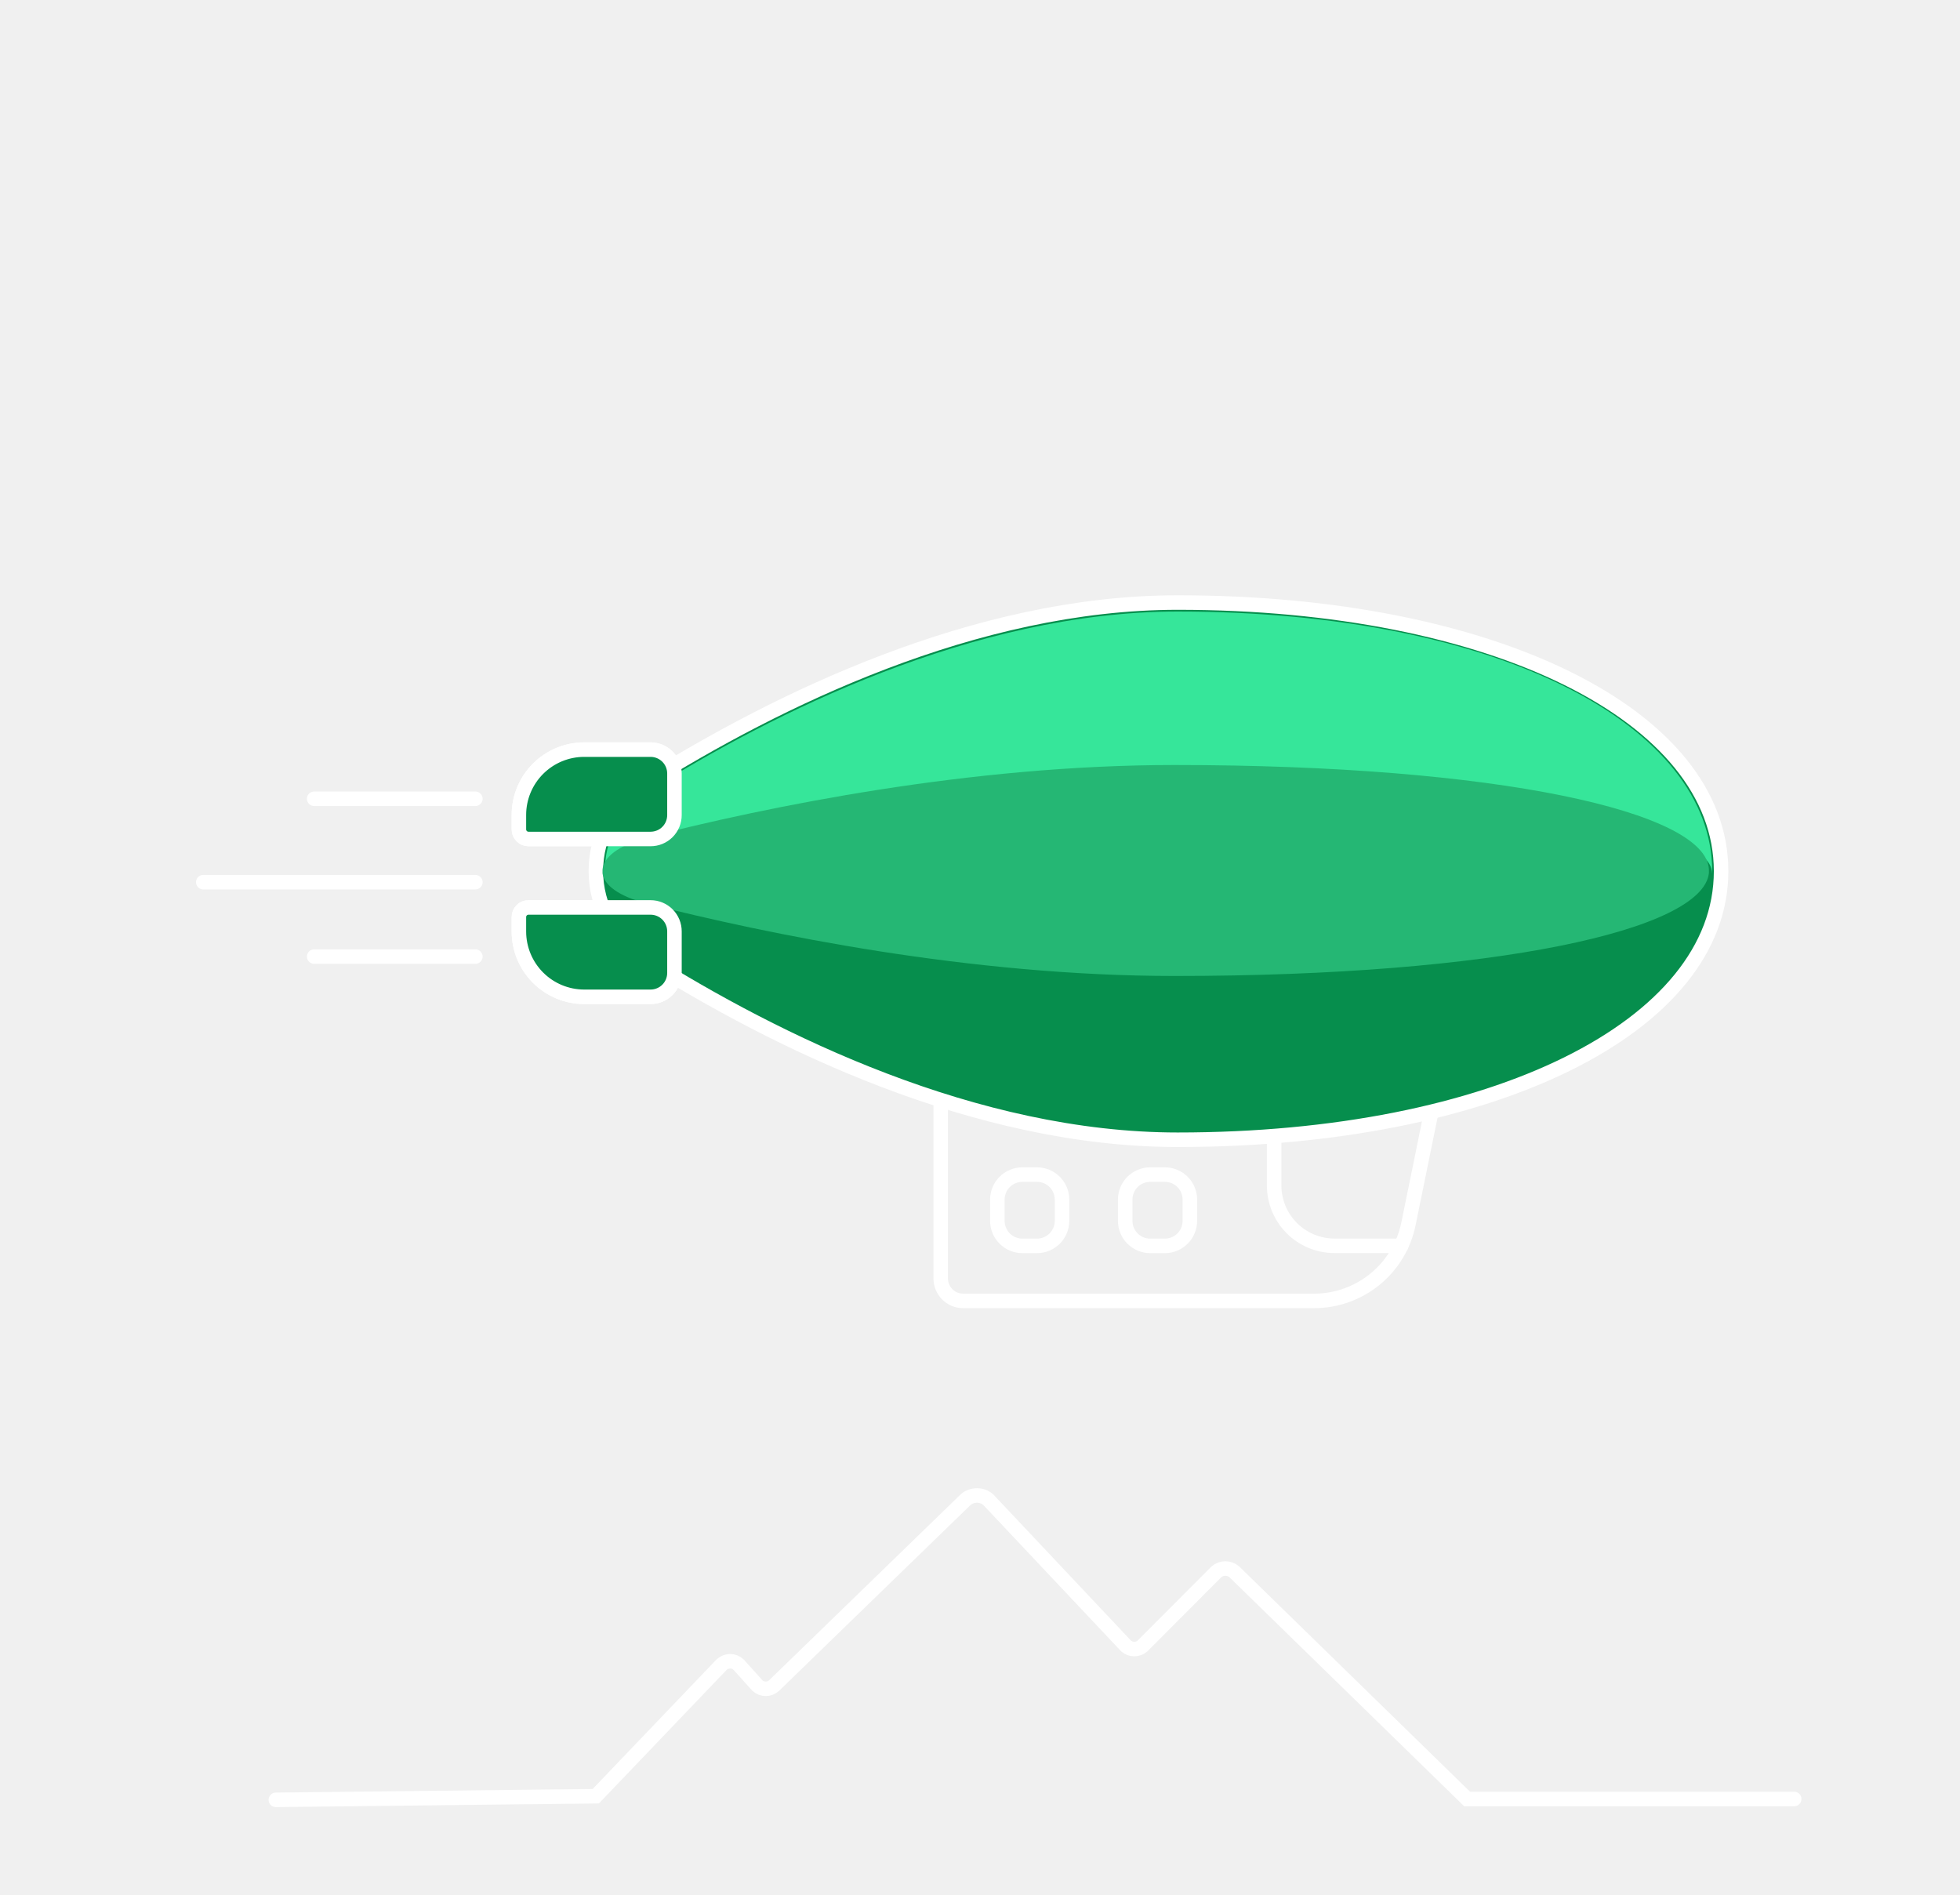
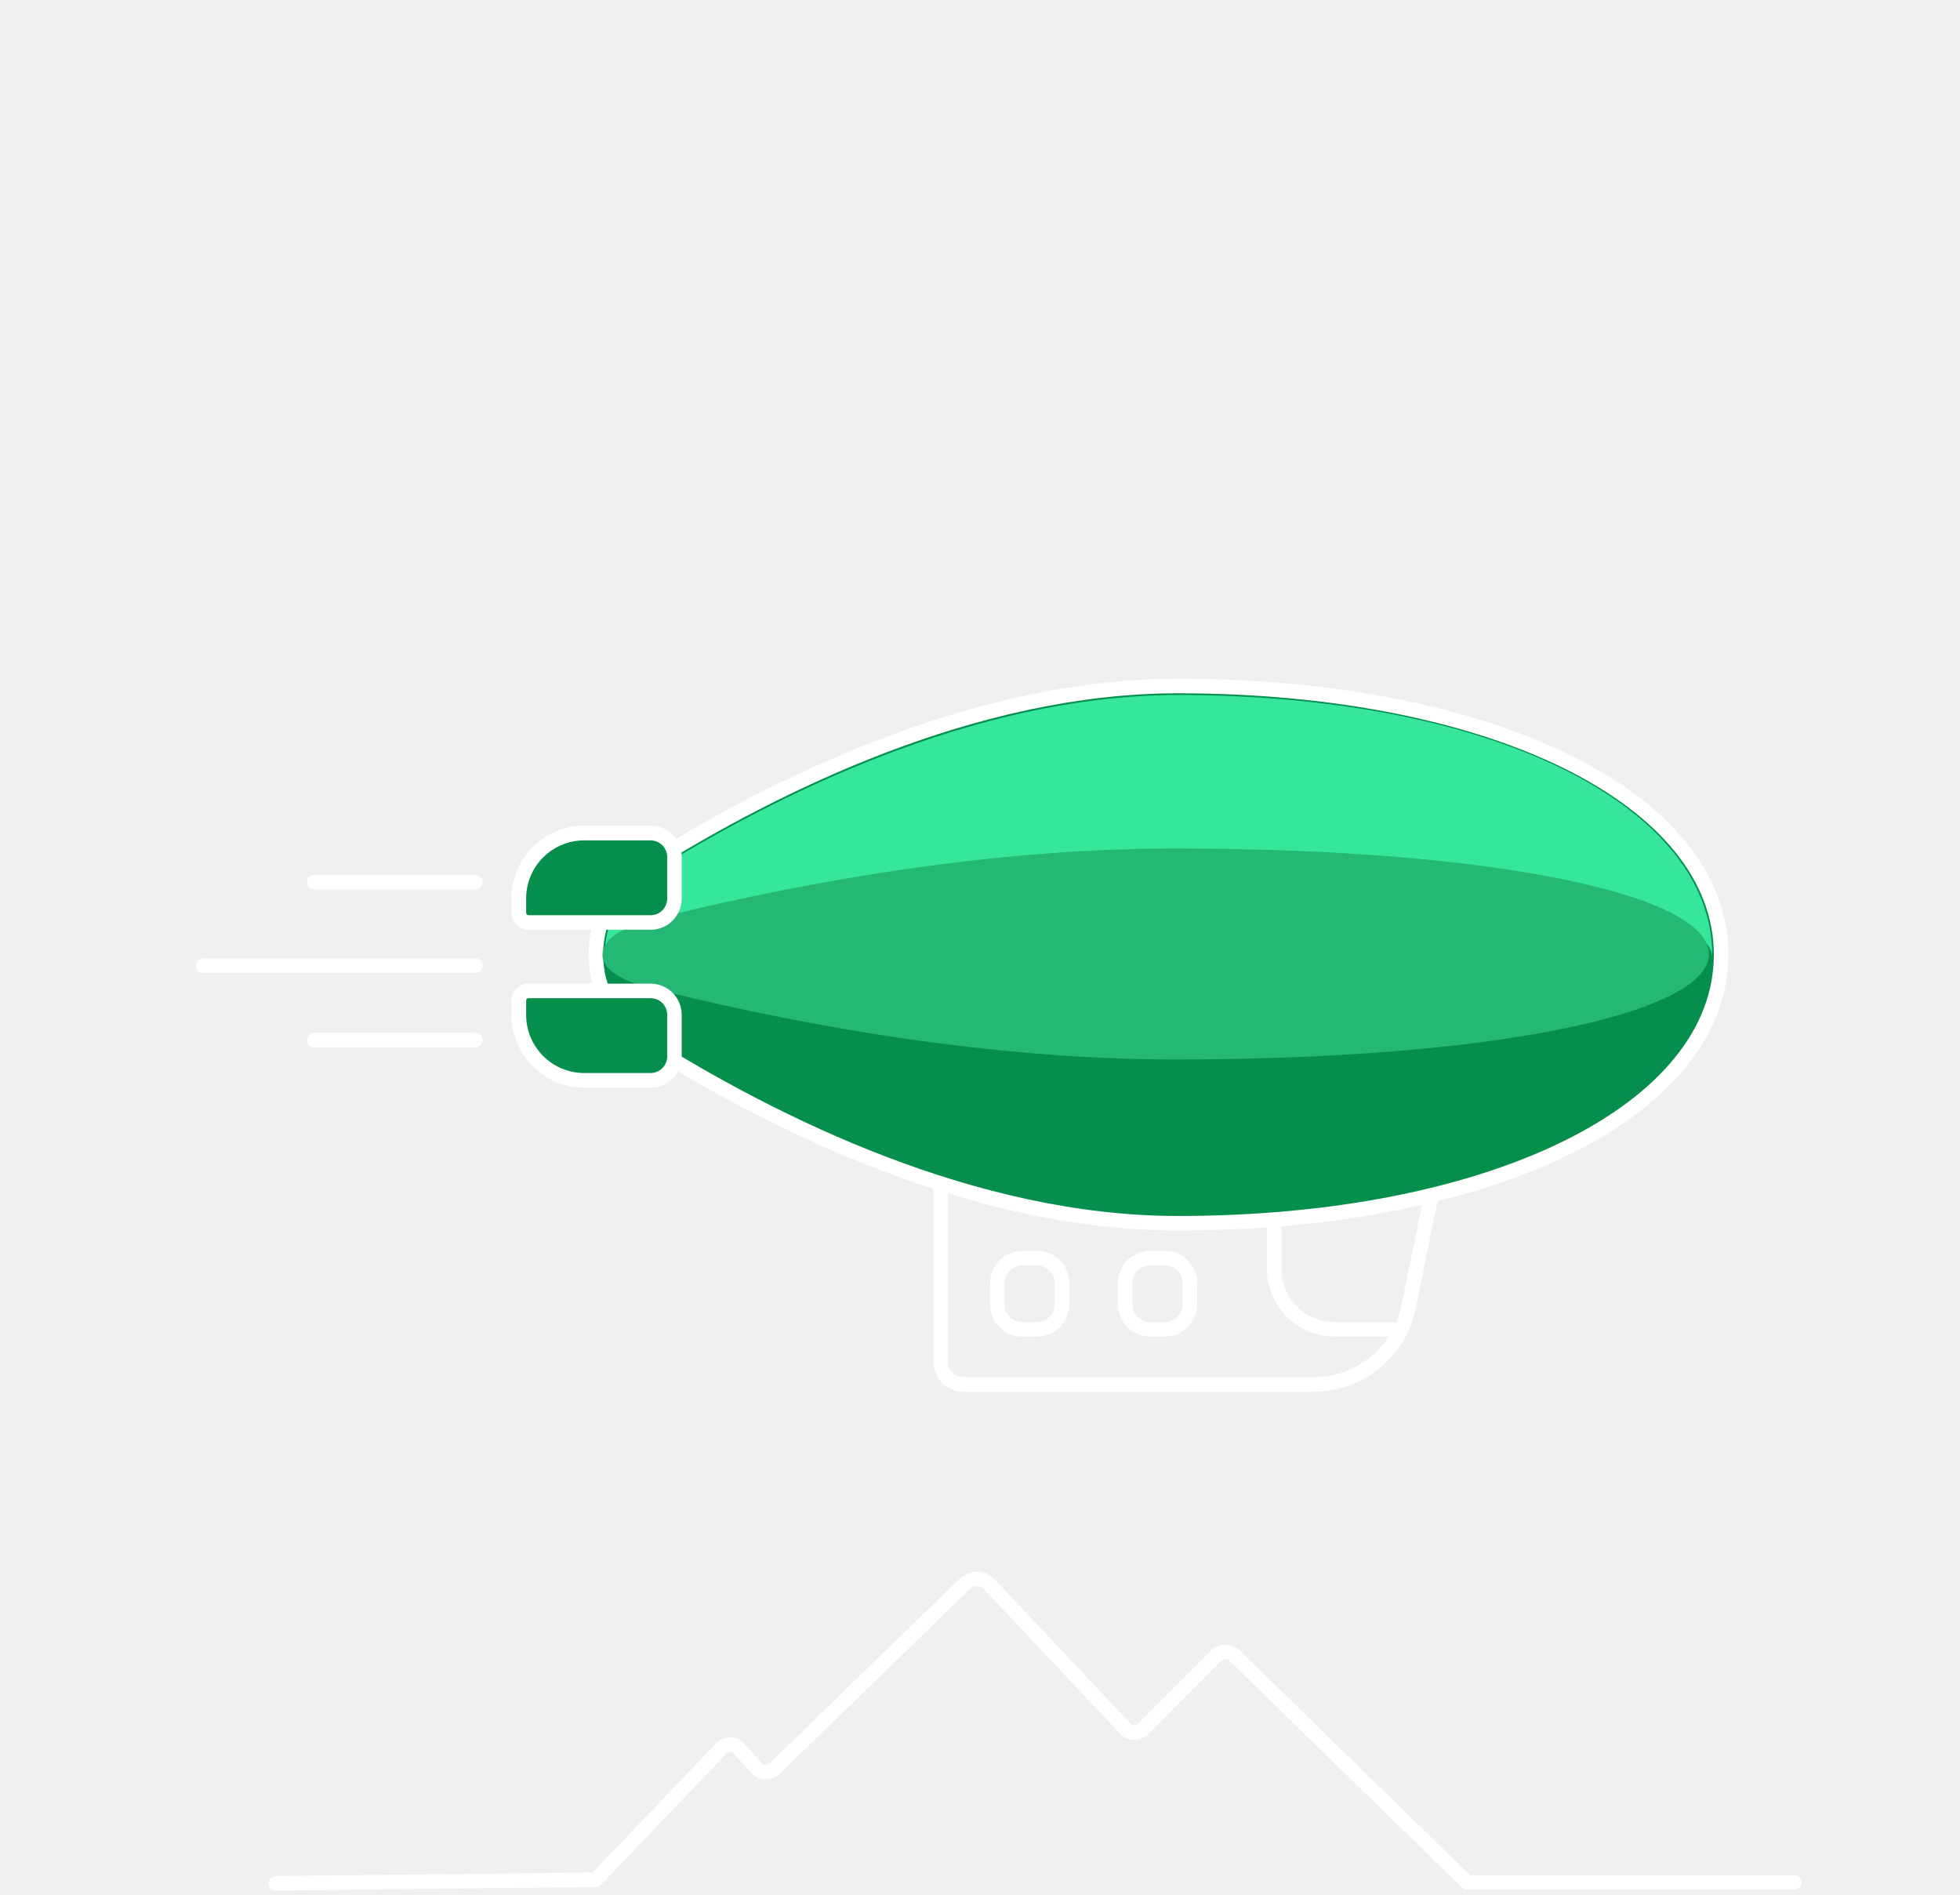
- <svg xmlns="http://www.w3.org/2000/svg" width="270" height="261" viewBox="0 0 270 261" fill="none">
+ <svg xmlns="http://www.w3.org/2000/svg" width="270" height="261" viewBox="0 0 270 238" fill="none">
  <g id="award-from">
    <g>
      <g id="l-back">
        <animateTransform attributeName="transform" type="translate" values="0,0; 0,-3; 0,3; 0,0" keyTimes="0; 0.25; 0.75; 1" dur="2s" repeatCount="indefinite" />
        <path d="M80.46 103.26H89.62C90.053 103.26 90.481 103.345 90.881 103.511C91.281 103.677 91.644 103.921 91.95 104.227C92.256 104.534 92.498 104.898 92.662 105.298C92.827 105.698 92.911 106.127 92.91 106.56V112.27C92.911 112.703 92.827 113.132 92.662 113.532C92.498 113.932 92.256 114.296 91.95 114.603C91.644 114.909 91.281 115.153 90.881 115.319C90.481 115.485 90.053 115.57 89.62 115.57H72.8C72.45 115.57 72.114 115.431 71.867 115.183C71.619 114.936 71.48 114.6 71.48 114.25V112.25C71.48 109.863 72.428 107.574 74.116 105.886C75.804 104.198 78.093 103.25 80.48 103.25" fill="#068E4D" />
        <path d="M80.46 103.26H89.62C90.053 103.26 90.481 103.345 90.881 103.511C91.281 103.677 91.644 103.921 91.95 104.227C92.256 104.534 92.498 104.898 92.662 105.298C92.827 105.698 92.911 106.127 92.91 106.56V112.27C92.911 112.703 92.827 113.132 92.662 113.532C92.498 113.932 92.256 114.296 91.95 114.603C91.644 114.909 91.281 115.153 90.881 115.319C90.481 115.485 90.053 115.57 89.62 115.57H72.8C72.45 115.57 72.114 115.431 71.867 115.183C71.619 114.936 71.48 114.6 71.48 114.25V112.25C71.483 109.868 72.429 107.585 74.112 105.9C75.796 104.214 78.078 103.265 80.46 103.26V103.26Z" stroke="white" stroke-width="2" stroke-linecap="round" stroke-linejoin="round" />
        <path d="M80.46 137.31H89.62C90.053 137.31 90.481 137.225 90.881 137.059C91.281 136.893 91.644 136.649 91.95 136.343C92.256 136.036 92.498 135.672 92.662 135.272C92.827 134.872 92.911 134.443 92.91 134.01V128.3C92.911 127.867 92.827 127.438 92.662 127.038C92.498 126.638 92.256 126.274 91.95 125.967C91.644 125.661 91.281 125.417 90.881 125.251C90.481 125.085 90.053 125 89.62 125H72.8C72.45 125 72.114 125.139 71.867 125.387C71.619 125.634 71.48 125.97 71.48 126.32V128.32C71.48 130.707 72.428 132.996 74.116 134.684C75.804 136.372 78.093 137.32 80.48 137.32" fill="#068E4D" />
        <path d="M80.46 137.31H89.62C90.053 137.31 90.481 137.225 90.881 137.059C91.281 136.893 91.644 136.649 91.95 136.343C92.256 136.036 92.498 135.672 92.662 135.272C92.827 134.872 92.911 134.443 92.91 134.01V128.3C92.911 127.867 92.827 127.438 92.662 127.038C92.498 126.638 92.256 126.274 91.95 125.967C91.644 125.661 91.281 125.417 90.881 125.251C90.481 125.085 90.053 125 89.62 125H72.8C72.45 125 72.114 125.139 71.867 125.387C71.619 125.634 71.48 125.97 71.48 126.32V128.32C71.483 130.702 72.429 132.985 74.112 134.67C75.796 136.356 78.078 137.305 80.46 137.31V137.31Z" stroke="white" stroke-width="2" stroke-linecap="round" stroke-linejoin="round" />
      </g>
      <g id="cabin">
        <animateTransform attributeName="transform" type="scale" values="1 1; 1 0.99; 1 1.01; 1 1" keyTimes="0; 0.25; 0.75; 1" dur="2s" repeatCount="indefinite" />
        <path d="M132.67 179.2H181.03C184.093 179.198 187.061 178.136 189.431 176.195C191.8 174.254 193.425 171.553 194.03 168.55L197.77 150.23H129.59V176.12C129.593 176.936 129.918 177.718 130.495 178.295C131.072 178.872 131.854 179.197 132.67 179.2V179.2Z" stroke="white" stroke-width="2" stroke-linecap="round" stroke-linejoin="round" />
        <path d="M193.02 171.61H183.8C181.601 171.602 179.495 170.723 177.943 169.165C176.391 167.608 175.52 165.499 175.52 163.3V150.23" stroke="white" stroke-width="2" stroke-miterlimit="10" stroke-linecap="round" />
        <path d="M142.87 161.8H140.82C139.908 161.805 139.036 162.171 138.393 162.818C137.751 163.464 137.39 164.338 137.39 165.25V168.17C137.39 169.082 137.751 169.956 138.393 170.602C139.036 171.249 139.908 171.615 140.82 171.62H142.87C143.782 171.615 144.654 171.249 145.297 170.602C145.939 169.956 146.3 169.082 146.3 168.17V165.25C146.3 164.338 145.939 163.464 145.297 162.818C144.654 162.171 143.782 161.805 142.87 161.8V161.8Z" stroke="white" stroke-width="2" stroke-linecap="round" stroke-linejoin="round" />
      </g>
      <g id="plane-air">
        <line x1="65.48" y1="110.03" x2="43.28" y2="110.03" fill="none" stroke="#fff" stroke-linecap="round" stroke-miterlimit="10" stroke-width="2">
          <animate attributeName="x2" from="43" to="38" dur="0.2s" repeatCount="indefinite" begin="0.2s" />
        </line>
        <line x1="65.48" y1="121.52" x2="28" y2="121.52" fill="none" stroke="#fff" stroke-linecap="round" stroke-miterlimit="10" stroke-width="2">
          <animate attributeName="x2" from="28" to="23" dur="0.2s" begin="0.1s" repeatCount="indefinite" />
        </line>
        <line x1="65.48" y1="131.77" x2="43.28" y2="131.77" fill="none" stroke="#fff" stroke-linecap="round" stroke-miterlimit="10" stroke-width="2">
          <animate attributeName="x2" from="43" to="38" dur="0.2s" repeatCount="indefinite" begin="-0.1s" />
        </line>
      </g>
      <g id="plane-cloud-1" transform="translate(270 0)">
        <animateTransform attributeName="transform" attributeType="XML" type="translate" from="178 0" to="0 0" dur="2s" fill="freeze" id="startMove" begin="0.5s" />
        <animate attributeName="opacity" values="0; 1; 1; 0;" keyTimes="0; 0.1; 0.9; 1" dur="2s" fill="freeze" begin="0.5s" />
        <line x1="28.18" y1="38.34" x2="91.09" y2="38.34" fill="none" stroke="#fff" stroke-linecap="round" stroke-miterlimit="10" stroke-width="2">
          <animateTransform attributeName="transform" attributeType="XML" type="translate" from="0 0" to="8 0" dur="2s" fill="freeze" begin=".5s" />
        </line>
        <path d="M41.77,97.54H77.06a12.4,12.4,0,1,1,24.8,0h17.93" transform="translate(-40.77 -69.46)" fill="none" stroke="#fff" stroke-linecap="round" stroke-miterlimit="10" stroke-width="2" />
      </g>
      <g id="plane-cloud-2" transform="translate(178 0)">
        <path d="M278.75,82.91H251.39a12.4,12.4,0,1,0-24.8,0H208.65" transform="translate(-40.77 -69.46)" fill="none" stroke="#fff" stroke-linecap="round" stroke-miterlimit="10" stroke-width="2" />
        <line x1="246.24" y1="13.45" x2="268.43" y2="13.45" fill="none" stroke="#fff" stroke-linecap="round" stroke-miterlimit="10" stroke-width="2" />
        <line x1="218.19" y1="23.72" x2="257.97" y2="23.72" fill="none" stroke="#fff" stroke-linecap="round" stroke-miterlimit="10" stroke-width="2">
          <animateTransform attributeName="transform" attributeType="XML" type="translate" begin="startMove.begin + 1.6s" from="0 0" to="8 0" dur="1.4s" fill="freeze" />
        </line>
        <animateTransform attributeName="transform" attributeType="XML" type="translate" from="0, 0" to="-166, 0" dur="2s" fill="freeze" id="transformCloud" begin="startMove.begin + 1.6s" />
        <animate attributeName="opacity" begin="startMove.begin + 1.6s" values="0; 1; 1; 0" keyTimes="0; 0.1; 0.9; 1" dur="2s" fill="freeze" />
      </g>
      <g>
        <path d="M162.23 157C205.61 157 237.09 141.45 237.09 120C237.09 98.55 205.61 83 162.23 83C134.29 83 106.87 96.53 88.77 107.87C86.723 109.158 85.035 110.943 83.866 113.06C82.697 115.177 82.083 117.556 82.083 119.975C82.083 122.394 82.697 124.773 83.866 126.89C85.035 129.007 86.723 130.792 88.77 132.08C106.86 143.41 134.29 156.95 162.23 156.95" fill="#068E4D" />
        <path d="M162.23 157C205.61 157 237.09 141.45 237.09 120C237.09 98.55 205.61 83 162.23 83C134.29 83 106.87 96.53 88.77 107.87C86.723 109.158 85.035 110.943 83.866 113.06C82.697 115.177 82.083 117.556 82.083 119.975C82.083 122.394 82.697 124.773 83.866 126.89C85.035 129.007 86.723 130.792 88.77 132.08C106.86 143.46 134.29 157 162.23 157Z" stroke="white" stroke-width="2" />
        <path d="M162.23 116.01C134 116.01 109 116.01 89.42 116.01C85.47 117.01 83.42 118.67 83.34 120.35C83.258 118.079 83.776 115.828 84.842 113.821C85.908 111.814 87.483 110.124 89.41 108.92C106.15 98.42 133.99 84.24 162.22 84.24C207.03 84.24 235.86 100.24 235.86 119.99C235.86 120.11 235.86 120.23 235.86 120.36C235.49 112.41 207.5 116.01 162.23 116.01Z" fill="#36E69A" />
        <path d="M89.41 125.04C106.15 129.31 133.99 135.04 162.22 135.04C206.36 135.04 234.97 128.72 235.82 120.86C234.96 140.2 206.37 155.72 162.22 155.72C133.99 155.72 106.15 141.53 89.41 131.04C87.67 129.945 86.218 128.45 85.174 126.679C84.13 124.908 83.525 122.913 83.41 120.86C83.67 122.47 85.67 124.04 89.41 125" fill="#068E4D" />
      </g>
      <g>
        <path d="M88.99 115.38C105.73 111.11 133.57 105.38 161.8 105.38C206.33 105.38 235.06 111.81 235.41 119.76C235.41 119.93 235.41 120.1 235.41 120.27C234.56 128.13 205.96 134.44 161.81 134.44C133.58 134.44 105.74 128.68 89 124.44C85.21 123.44 83.21 121.91 83 120.31V119.8C83.13 118.11 85.15 116.44 89.1 115.43" fill="#25B774">
          <animate attributeName="d" values="                         M88.99 115.38C105.73 111.11 133.57 105.38 161.8 105.38C206.33 105.38 235.06 111.81 235.41 119.76C235.41 119.93 235.41 120.1 235.41 120.27C234.56 128.13 205.96 134.44 161.81 134.44C133.58 134.44 105.74 128.68 89 124.44C85.21 123.44 83.21 121.91 83 120.31V119.8C83.13 118.11 85.15 116.44 89.1 115.43;                         M88.99 115.38C108.5 112.5 135.27 112.5 163.5 112.5C208.03 112.5 235.06 111.81 235.41 119.76C235.41 119.93 235.41 120.1 235.41 120.27C234.56 128.13 206.65 143.5 162.5 143.5C134.27 143.5 103 134.5 89 124.44C85.21 123.44 83.21 121.91 83 120.31V119.8C83.13 118.11 85.15 116.44 89.1 115.43;                         M88.99 115.38C104 106.5 133.58 100 161.81 100C206.34 100 235.06 111.81 235.41 119.76C235.41 119.93 235.41 120.1 235.41 120.27C234.56 128.13 205.15 127.5 161 127.5C132.77 127.5 106 127 89 124.44C85.21 123.44 83.21 121.91 83 120.31V119.8C83.13 118.11 85.15 116.44 89.1 115.43;                         M88.99 115.38C105.73 111.11 133.57 105.38 161.8 105.38C206.33 105.38 235.06 111.81 235.41 119.76C235.41 119.93 235.41 120.1 235.41 120.27C234.56 128.13 205.96 134.44 161.81 134.44C133.58 134.44 105.74 128.68 89 124.44C85.21 123.44 83.21 121.91 83 120.31V119.8C83.13 118.11 85.15 116.44 89.1 115.43;" keyTimes="0; 0.25; 0.75; 1" dur="2s" repeatCount="indefinite" />
        </path>
      </g>
      <g id="l-front">
        <animateTransform attributeName="transform" type="translate" values="0,0; 0,3; 0,-3; 0,0" keyTimes="0; 0.25; 0.75; 1" dur="2s" repeatCount="indefinite" />
        <path d="M80.46 103.26H89.62C90.053 103.26 90.481 103.345 90.881 103.511C91.281 103.677 91.644 103.921 91.95 104.227C92.256 104.534 92.498 104.898 92.662 105.298C92.827 105.698 92.911 106.127 92.91 106.56V112.27C92.911 112.703 92.827 113.132 92.662 113.532C92.498 113.932 92.256 114.296 91.95 114.603C91.644 114.909 91.281 115.153 90.881 115.319C90.481 115.485 90.053 115.57 89.62 115.57H72.8C72.45 115.57 72.114 115.431 71.867 115.183C71.619 114.936 71.48 114.6 71.48 114.25V112.25C71.48 109.863 72.428 107.574 74.116 105.886C75.804 104.198 78.093 103.25 80.48 103.25" fill="#068E4D" />
        <path d="M80.46 103.26H89.62C90.053 103.26 90.481 103.345 90.881 103.511C91.281 103.677 91.644 103.921 91.95 104.227C92.256 104.534 92.498 104.898 92.662 105.298C92.827 105.698 92.911 106.127 92.91 106.56V112.27C92.911 112.703 92.827 113.132 92.662 113.532C92.498 113.932 92.256 114.296 91.95 114.603C91.644 114.909 91.281 115.153 90.881 115.319C90.481 115.485 90.053 115.57 89.62 115.57H72.8C72.45 115.57 72.114 115.431 71.867 115.183C71.619 114.936 71.48 114.6 71.48 114.25V112.25C71.483 109.868 72.429 107.585 74.112 105.9C75.796 104.214 78.078 103.265 80.46 103.26V103.26Z" stroke="white" stroke-width="2" stroke-linecap="round" stroke-linejoin="round" />
        <path d="M80.46 137.31H89.62C90.053 137.31 90.481 137.225 90.881 137.059C91.281 136.893 91.644 136.649 91.95 136.343C92.256 136.036 92.498 135.672 92.662 135.272C92.827 134.872 92.911 134.443 92.91 134.01V128.3C92.911 127.867 92.827 127.438 92.662 127.038C92.498 126.638 92.256 126.274 91.95 125.967C91.644 125.661 91.281 125.417 90.881 125.251C90.481 125.085 90.053 125 89.62 125H72.8C72.45 125 72.114 125.139 71.867 125.387C71.619 125.634 71.48 125.97 71.48 126.32V128.32C71.48 130.707 72.428 132.996 74.116 134.684C75.804 136.372 78.093 137.32 80.48 137.32" fill="#068E4D" />
        <path d="M80.46 137.31H89.62C90.053 137.31 90.481 137.225 90.881 137.059C91.281 136.893 91.644 136.649 91.95 136.343C92.256 136.036 92.498 135.672 92.662 135.272C92.827 134.872 92.911 134.443 92.91 134.01V128.3C92.911 127.867 92.827 127.438 92.662 127.038C92.498 126.638 92.256 126.274 91.95 125.967C91.644 125.661 91.281 125.417 90.881 125.251C90.481 125.085 90.053 125 89.62 125H72.8C72.45 125 72.114 125.139 71.867 125.387C71.619 125.634 71.48 125.97 71.48 126.32V128.32C71.483 130.702 72.429 132.985 74.112 134.67C75.796 136.356 78.078 137.305 80.46 137.31V137.31Z" stroke="white" stroke-width="2" stroke-linecap="round" stroke-linejoin="round" />
      </g>
      <g id="mountains" transform="translate(30 206)" stroke="#FFFFFF" stroke-linecap="round" stroke-width="2">
        <path d="M217.16,41.808 L172.1,41.808 L140.02,10.508 C139.316,9.912 138.284,9.912 137.58,10.508 L127.38,20.738 C126.734,21.296 125.776,21.296 125.13,20.738 L106.13,0.568 C105.235,-0.189 103.925,-0.189 103.03,0.568 L76.61,26.208 C75.966,26.771 75.004,26.771 74.36,26.208 L71.73,23.288 C71.076,22.689 70.074,22.689 69.42,23.288 L52.073,41.428 L8,41.928">
          <animate attributeName="d" from="M217.16,41.808 L172.1,41.808 L140.02,10.508 C139.316,9.912 138.284,9.912 137.58,10.508 L127.38,20.738 C126.734,21.296 125.776,21.296 125.13,20.738 L106.13,0.568 C105.235,-0.189 103.925,-0.189 103.03,0.568 L76.61,26.208 C75.966,26.771 75.004,26.771 74.36,26.208 L71.73,23.288 C71.076,22.689 70.074,22.689 69.42,23.288 L52.073,41.428 L8,41.928" to="M217.16,41.808 L172.1,41.808 L140.02,41.808 C139.316,41.808 138.284,41.808 137.58,41.808 L127.38,41.808 C126.734,41.808 125.776,41.808 125.13,41.808 L106.13,41.808 C105.235,41.808 103.925,41.808 103.03,41.808 L76.61,41.808 C75.966,41.808 75.004,41.808 74.36,41.808 L71.73,41.808 C71.076,41.808 70.074,41.808 69.42,41.808 L52.073,41.808 L8,41.808" dur="0.4s" fill="freeze" id="morfMountains" begin="transformCloud.end - 1s" />
        </path>
      </g>
      <animate attributeName="opacity" from="1" to="0" dur="0.4s" begin="transformCloud.end - 1s" fill="freeze" id="fade-out-award" />
    </g>
    <g id="small-window">
      <path d="M6.48 1.8H4.43C3.518 1.805 2.646 2.171 2.003 2.818C1.361 3.464 1 4.338 1 5.25V8.17C1 9.082 1.361 9.956 2.003 10.602C2.646 11.249 3.518 11.615 4.43 11.62H6.48C7.392 11.615 8.264 11.249 8.907 10.602C9.549 9.956 9.91 9.082 9.91 8.17V5.25C9.911 4.798 9.824 4.351 9.652 3.933C9.48 3.515 9.228 3.135 8.91 2.815C8.591 2.494 8.213 2.24 7.796 2.066C7.379 1.892 6.932 1.801 6.48 1.8Z" stroke="white" stroke-width="2" stroke-linecap="round" stroke-linejoin="round" transform="translate(154 160)">
        <animateTransform attributeName="transform" type="translate" from="154 160" to="184 70" dur="0.2s" fill="freeze" begin="transformCloud.end - 1s" />
        <animate attributeName="d" from="M6.48 1.8H4.43C3.518 1.805 2.646 2.171 2.003 2.818C1.361 3.464 1 4.338 1 5.25V8.17C1 9.082 1.361 9.956 2.003 10.602C2.646 11.249 3.518 11.615 4.43 11.62H6.48C7.392 11.615 8.264 11.249 8.907 10.602C9.549 9.956 9.91 9.082 9.91 8.17V5.25C9.911 4.798 9.824 4.351 9.652 3.933C9.48 3.515 9.228 3.135 8.91 2.815C8.591 2.494 8.213 2.24 7.796 2.066C7.379 1.892 6.932 1.801 6.48 1.8Z" to="M33.597 1H21.403C15.978 1.038 9.325 2.624 5.5 7.5C1.681 12.368 1 20.125 1 26.998V49.002C1 55.875 1.681 63.132 5.5 68C9.325 72.876 15.978 74.962 21.403 75H33.597C39.022 74.962 45.675 72.876 49.5 68C53.319 63.132 54 55.875 54 49.002V26.998C54.006 23.592 54.023 17.65 53 14.5C51.977 11.35 51.392 9.911 49.5 7.5C47.602 5.081 44.98 3.811 42.5 2.5C40.02 1.189 36.286 1.008 33.597 1Z" dur="0.2s" fill="freeze" id="morfSmallWindow" begin="transformCloud.end - 1s" />
        <animate attributeName="opacity" from="1" to="0" dur="0.2s" fill="freeze" begin="morfSmallWindow.end - 0.1s" />
      </path>
      <animateTransform attributeName="transform" type="scale" values="1 1; 1 0.99; 1 1.01; 1 1" keyTimes="0; 0.25; 0.75; 1" dur="2s" repeatCount="indefinite" />
    </g>
  </g>
  <g id="award-to" transform="translate(0 24)">
    <defs>
      <clipPath id="window" transform="translate(0 -70)">
        <path d="M275,225.43H257.87a17.6,17.6,0,0,1-17.52-17.58V170a17.6,17.6,0,0,1,17.52-17.58H275A17.6,17.6,0,0,1,292.51,170v37.83A17.61,17.61,0,0,1,275,225.43Z" transform="translate(-54.48 -104.9)" />
      </clipPath>
    </defs>
    <g id="room">
      <g id="skiing" transform="translate(-270 0)">
        <path d="M91.14,327.79a2.2,2.2,0,0,1-2-2.36l13.66-193.17c1.1-15.49-4.8-21.92-8.75-24.47a1.35,1.35,0,0,1,.53-2.45C103,104,122.18,104,120,134.19L106.43,326.67a2.2,2.2,0,0,1-2.35,2Z" transform="translate(-54.48 -104.9)" fill="#fff" />
        <path d="M124.5,328.17a2.2,2.2,0,0,1-2.17-2.23l2.24-193.63c0.19-15.53-6.07-21.61-10.16-23.91a1.35,1.35,0,0,1,.39-2.47c8.36-1.9,27.49-3,27.15,27.28l-2.25,192.93a2.2,2.2,0,0,1-2.22,2.18Z" transform="translate(-54.48 -104.9)" fill="#fff" />
        <animateTransform attributeName="transform" type="translate" from="-270 0" to="0 0" dur="0.4s" fill="freeze" begin="morfSmallWindow.end + 0.2s" id="skiingTransform" />
      </g>
      <g id="chair" transform="translate(-270 0)">
        <path d="M257.5,259.82H196.76V245.63h55.09a9.92,9.92,0,0,1,9.9,9.93,4.26,4.26,0,0,1-4.25,4.25" transform="translate(-54.48 -104.9)" fill="#a67ee5" />
        <path d="M257.5,259.82H196.76V245.63h55.09a9.92,9.92,0,0,1,9.9,9.93A4.26,4.26,0,0,1,257.5,259.82Z" transform="translate(-54.48 -104.9)" fill="none" stroke="#fff" stroke-miterlimit="10" stroke-width="2" />
        <polygon points="130.99 223.41 117.02 223.41 110.71 181.82 124.68 181.82 130.99 223.41" fill="#a67ee5" />
        <polygon points="130.99 223.41 117.02 223.41 110.71 181.82 124.68 181.82 130.99 223.41" fill="none" stroke="#fff" stroke-miterlimit="10" stroke-width="2" />
        <polygon points="180.54 223.41 166.58 223.41 160.28 181.82 174.24 181.82 180.54 223.41" fill="#a67ee5" />
        <polygon points="180.54 223.41 166.58 223.41 160.28 181.82 174.24 181.82 180.54 223.41" fill="none" stroke="#fff" stroke-miterlimit="10" stroke-width="2" />
        <path d="M281.33,272.45H225.44a5.59,5.59,0,0,1-5.53-4.77l-10.86-72.24a17.71,17.71,0,0,0-12.49-31.31H141.48L141.16,267l15.77,23.35,47.19,8.39a12.3,12.3,0,0,0,4.22.75h73a13.53,13.53,0,0,0,0-27.06" transform="translate(-54.48 -104.9)" fill="#a67ee5" />
        <path d="M281.33,272.45H225.44a5.59,5.59,0,0,1-5.53-4.77l-10.86-72.24a17.71,17.71,0,0,0-12.49-31.31H141.48L141.16,267l15.77,23.35,47.19,8.39a12.3,12.3,0,0,0,4.22.75h73A13.53,13.53,0,0,0,281.33,272.45Z" transform="translate(-54.48 -104.9)" fill="none" stroke="#fff" stroke-miterlimit="10" stroke-width="2" />
        <path d="M162.42,267.69l-10.86-72.24a17.71,17.71,0,1,0-29-13.61,18,18,0,0,0,.79,5.25L138.65,289a12.36,12.36,0,0,0,12.21,10.54h73a13.53,13.53,0,0,0,0-27.05H167.95a5.62,5.62,0,0,1-5.53-4.78" transform="translate(-54.48 -104.9)" fill="#a67ee5" />
        <path d="M162.42,267.69l-10.86-72.24a17.71,17.71,0,1,0-29-13.61,18,18,0,0,0,.79,5.25L138.65,289a12.36,12.36,0,0,0,12.21,10.54h73a13.53,13.53,0,0,0,0-27.05H167.95A5.62,5.62,0,0,1,162.42,267.69Z" transform="translate(-54.48 -104.9)" fill="none" stroke="#fff" stroke-miterlimit="10" stroke-width="2" />
        <path d="M206.26,259.82h-72l-2.13-14.19H200.6a9.92,9.92,0,0,1,9.9,9.93,4.26,4.26,0,0,1-4.25,4.25" transform="translate(-54.48 -104.9)" fill="#a67ee5" />
        <path d="M206.26,259.82h-72l-2.13-14.19H200.6a9.92,9.92,0,0,1,9.9,9.93A4.26,4.26,0,0,1,206.26,259.82Z" transform="translate(-54.48 -104.9)" fill="none" stroke="#fff" stroke-miterlimit="10" stroke-width="2" />
        <line x1="97.08" y1="90.54" x2="154.57" y2="90.54" fill="none" stroke="#fff" stroke-linecap="round" stroke-miterlimit="10" stroke-width="2" />
        <animateTransform attributeName="transform" type="translate" from="-270 0" to="0 0" dur="0.4s" fill="freeze" begin="morfSmallWindow.end" />
      </g>
      <g id="flower" transform="translate(-270 0)">
        <path d="M79.18,194A131,131,0,0,1,94.77,220.9a255,255,0,0,1-20.08-23.55,259,259,0,0,1-17.07-25.88A131.72,131.72,0,0,1,79.18,194" transform="translate(-54.48 -104.9)" fill="#36e69a" />
        <path d="M80.94,214.39a127.19,127.19,0,0,1,22.8,20.49A242.09,242.09,0,0,1,77.9,219.17a235.86,235.86,0,0,1-23.42-18.7,119.82,119.82,0,0,1,26.46,13.92" transform="translate(-54.48 -104.9)" fill="#36e69a" />
        <path d="M93.66,205.48a258.38,258.38,0,0,0,10.08,29.39,125.63,125.63,0,0,0-4.5-30.52,135.9,135.9,0,0,0-12.06-29.44,260.33,260.33,0,0,0,6.47,30.57" transform="translate(-54.48 -104.9)" fill="#36e69a" />
        <path d="M107.32,213.52a250.14,250.14,0,0,0,2.06,30.67,119.93,119.93,0,0,0,3.76-30.05,131.24,131.24,0,0,0-4-31.36,238.1,238.1,0,0,0-1.87,30.74" transform="translate(-54.48 -104.9)" fill="#25b774" />
        <path d="M83.08,229.56a121.93,121.93,0,0,1,26.29,14.64A225.91,225.91,0,0,1,81.21,235a228.11,228.11,0,0,1-26.37-12.69,113.61,113.61,0,0,1,28.25,7.29" transform="translate(-54.48 -104.9)" fill="#25b774" />
        <path d="M88.06,243.83A118.11,118.11,0,0,1,115.62,255a211,211,0,0,1-28.78-5.6,220.87,220.87,0,0,1-27.42-9.33,114,114,0,0,1,28.65,3.73" transform="translate(-54.48 -104.9)" fill="#25b774" />
        <path d="M118.71,224.79a238,238,0,0,0-3.1,30.25,117.11,117.11,0,0,0,8.82-28.54,127.44,127.44,0,0,0,1.42-31.19,213.92,213.92,0,0,0-7.15,29.48" transform="translate(-54.48 -104.9)" fill="#25b774" />
        <path d="M98.86,262a118.24,118.24,0,0,1,27.07,12.34,212.3,212.3,0,0,1-28.53-6.79,220.78,220.78,0,0,1-27-10.45A114.06,114.06,0,0,1,98.86,262" transform="translate(-54.48 -104.9)" fill="#068e4d" />
        <path d="M130.27,244.29a236.56,236.56,0,0,0-4.34,30.1,116.94,116.94,0,0,0,10-28.16,127.42,127.42,0,0,0,2.71-31.1,214.43,214.43,0,0,0-8.36,29.16" transform="translate(-54.48 -104.9)" fill="#068e4d" />
        <path d="M108.9,280.69a118.21,118.21,0,0,1,26.54,13.47,213.62,213.62,0,0,1-28.23-8,221.65,221.65,0,0,1-26.55-11.57,113.82,113.82,0,0,1,28.24,6.08" transform="translate(-54.48 -104.9)" fill="#068e4d" />
        <path d="M141,264.26a236.09,236.09,0,0,0-5.58,29.9,117.46,117.46,0,0,0,11.15-27.73,127.2,127.2,0,0,0,4-31A214.24,214.24,0,0,0,141,264.26" transform="translate(-54.48 -104.9)" fill="#068e4d" />
        <path d="M92.62,217.67A529.26,529.26,0,0,1,149.48,328" transform="translate(-54.48 -104.9)" fill="none" stroke="#36e69a" stroke-linecap="round" stroke-linejoin="round" stroke-width="2" />
        <animateTransform attributeName="transform" type="translate" from="-270 0" to="0 0" dur="0.4s" fill="freeze" id="translateFlower" begin="morfSmallWindow.end + 0.1s" />
        <animateTransform attributeName="transform" type="rotate" values="0 76 224; 4 76 224; 0 76 224" keyTimes="0; 0.6; 1" dur="0.4s" fill="freeze" id="rotateFlower" begin="translateFlower.end" />
        <animateTransform attributeName="transform" type="rotate" values="0 76 224; 4 76 224; 0 76 224" keyTimes="0; 0.6; 1" dur="1s" repeatCount="indefinite" fill="freeze" begin="rotateFlower.end + 0.4s" />
      </g>
      <line x1="17.55" y1="224.1" x2="241.04" y2="224.1" fill="none" stroke="#fff" stroke-linecap="round" stroke-miterlimit="10" stroke-width="2" opacity="0">
        <animate attributeName="opacity" from="0" to="1" dur="0.1s" fill="freeze" begin="morfMountains.end" />
      </line>
    </g>
    <g id="windows" opacity="0">
      <g id="room-clouds" transform="translate(0 70)" clip-path="url(#window)">
        <g transform="scale(0.5 0.5)">
          <g>
            <line x1="28.18" y1="38.34" x2="91.09" y2="38.34" fill="none" stroke="#fff" stroke-linecap="round" stroke-miterlimit="10" stroke-width="2" />
            <path d="M41.77,97.54H77.06a12.4,12.4,0,1,1,24.8,0h17.93" transform="translate(-40.77 -69.46)" fill="none" stroke="#fff" stroke-linecap="round" stroke-miterlimit="10" stroke-width="2" />
            <line x1="218.19" y1="23.72" x2="257.97" y2="23.72" fill="none" stroke="#fff" stroke-linecap="round" stroke-miterlimit="10" stroke-width="2" />
            <path d="M278.75,82.91H251.39a12.4,12.4,0,1,0-24.8,0H208.65" transform="translate(-40.77 -69.46)" fill="none" stroke="#fff" stroke-linecap="round" stroke-miterlimit="10" stroke-width="2" />
            <line x1="246.24" y1="13.45" x2="268.43" y2="13.45" fill="none" stroke="#fff" stroke-linecap="round" stroke-miterlimit="10" stroke-width="2" />
            <animateTransform attributeName="transform" type="translate" values="470 0; 0 0" dur="4s" id="move-room-cloud" repeatCount="indefinite" />
          </g>
        </g>
      </g>
      <path d="M275,225.43H257.87a17.6,17.6,0,0,1-17.52-17.58V170a17.6,17.6,0,0,1,17.52-17.58H275A17.6,17.6,0,0,1,292.51,170v37.83A17.61,17.61,0,0,1,275,225.43Z" transform="translate(-54.48 -104.9)" fill="none" stroke="#fff" stroke-width="2" />
      <animate attributeName="opacity" from="0" to="1" dur="0.1s" fill="freeze" begin="morfSmallWindow.end - 0.1s" />
    </g>
  </g>
</svg>
